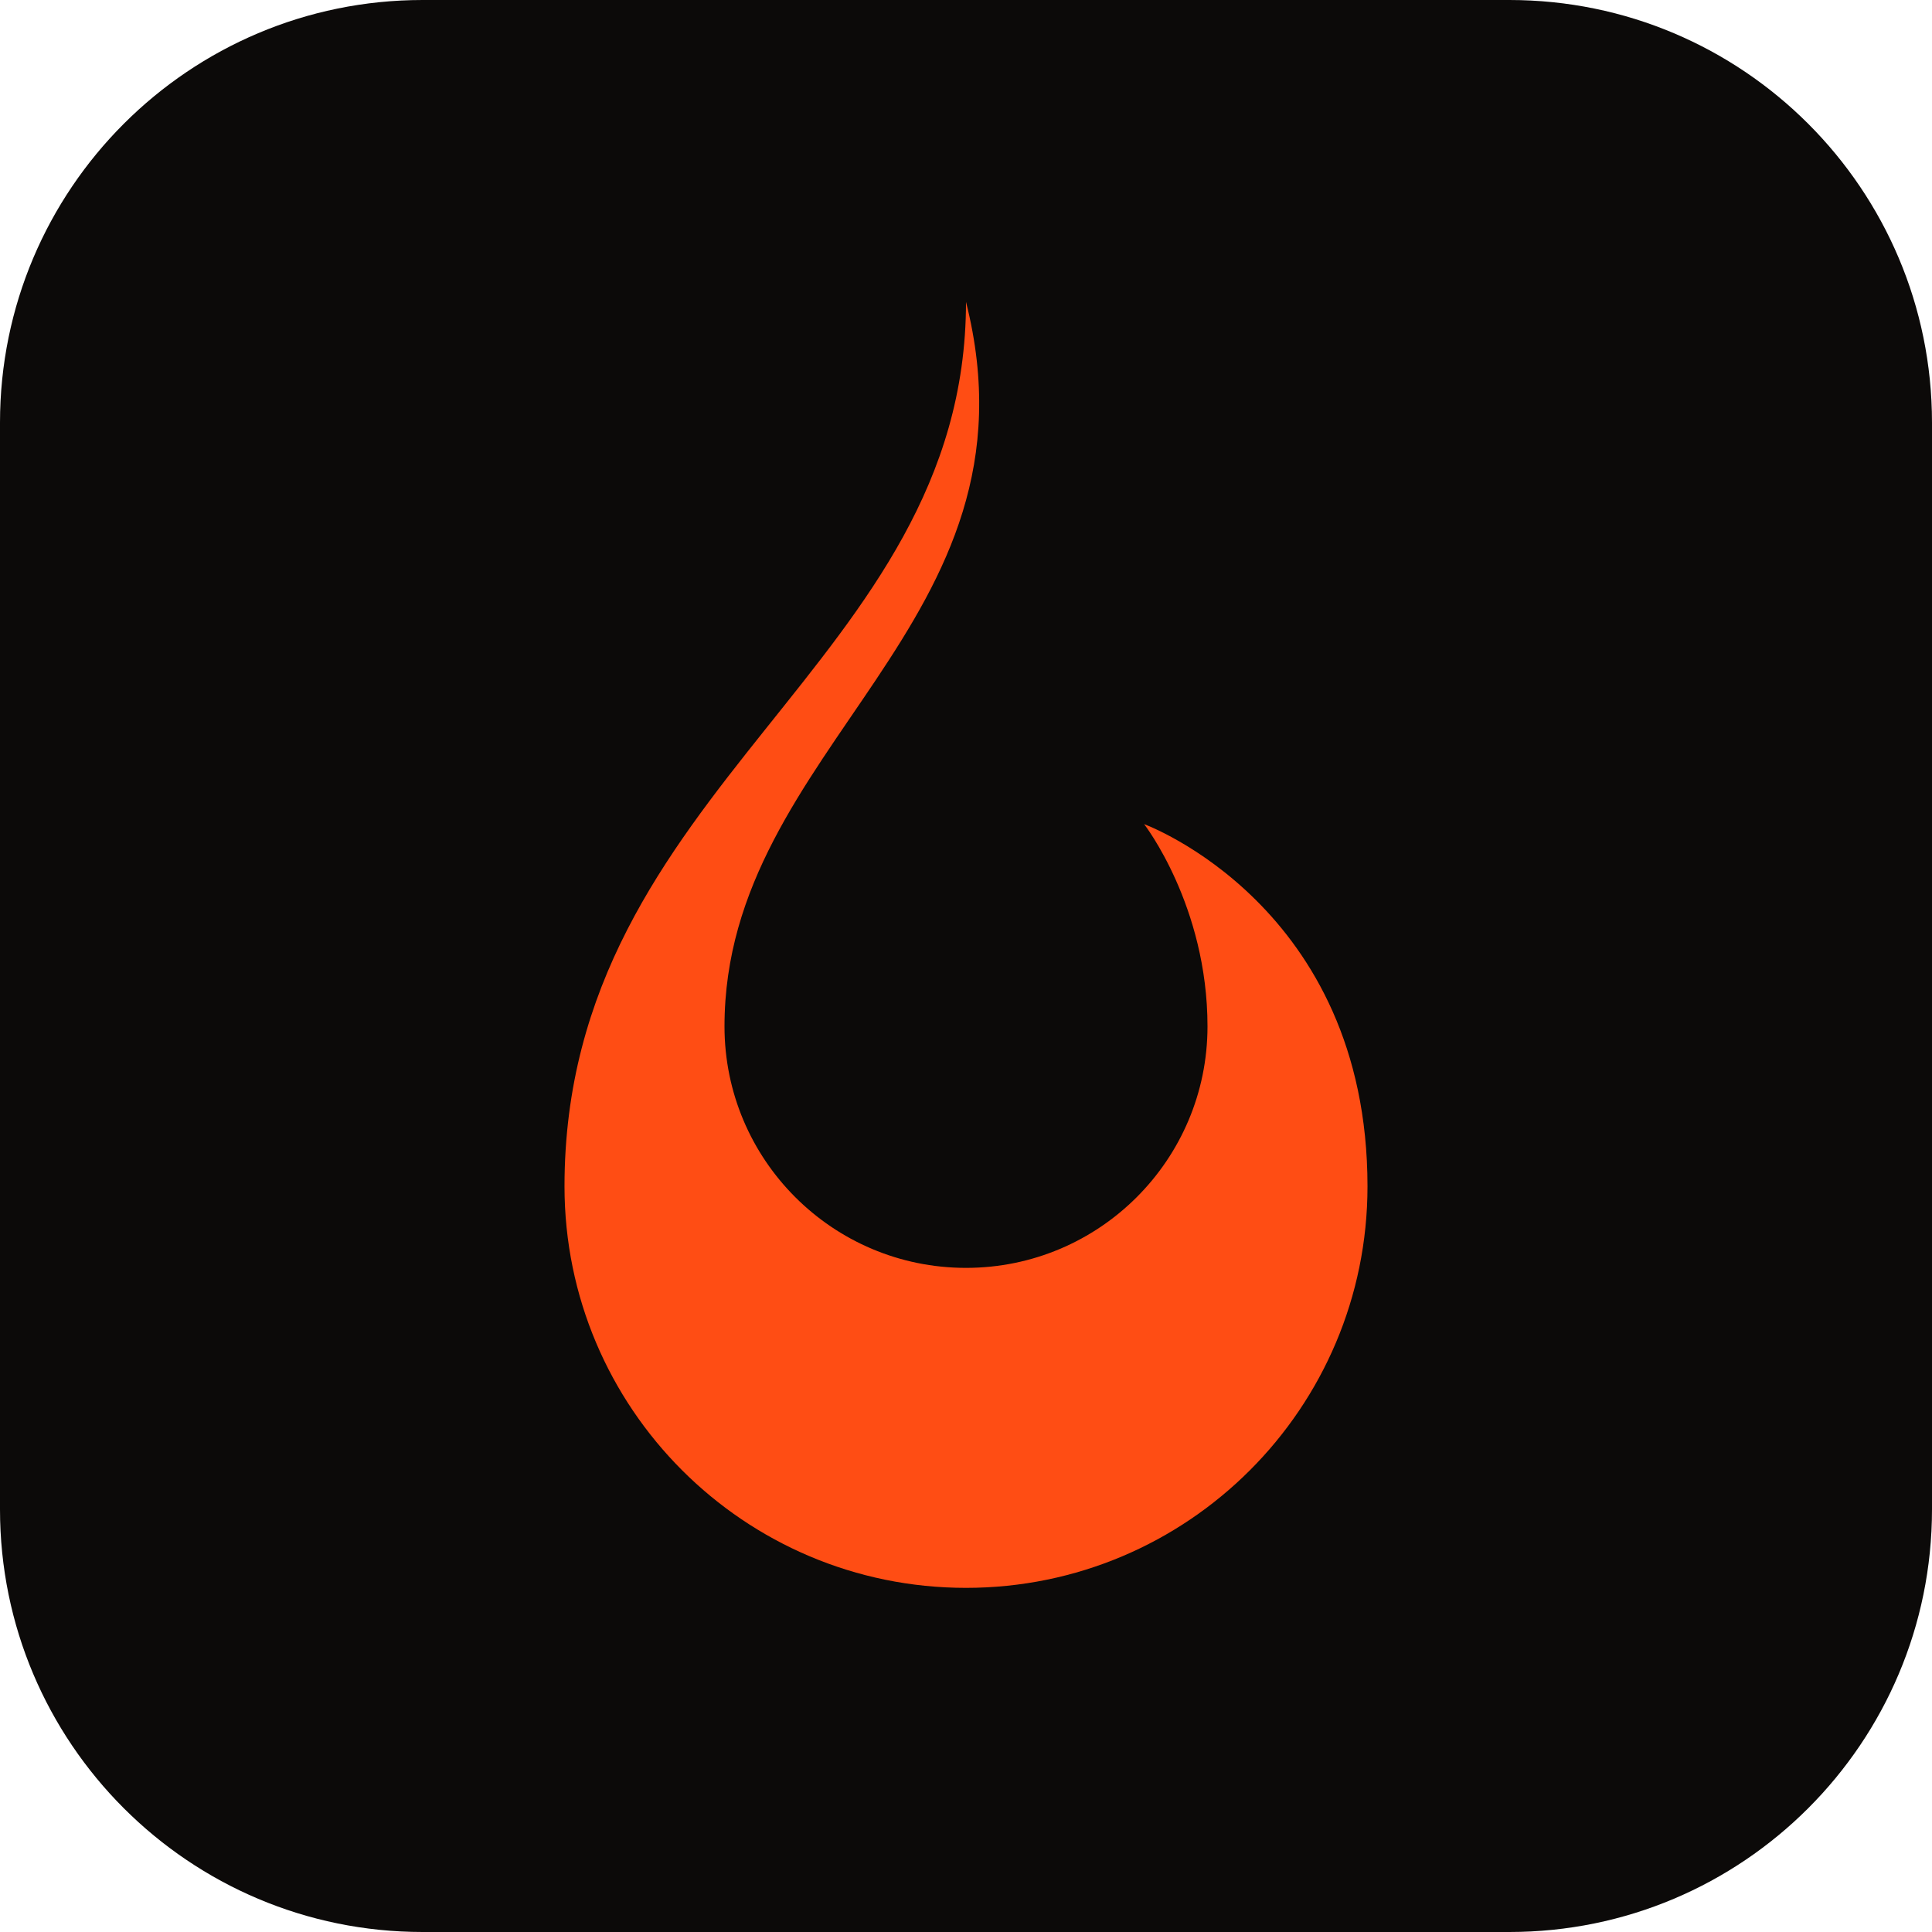
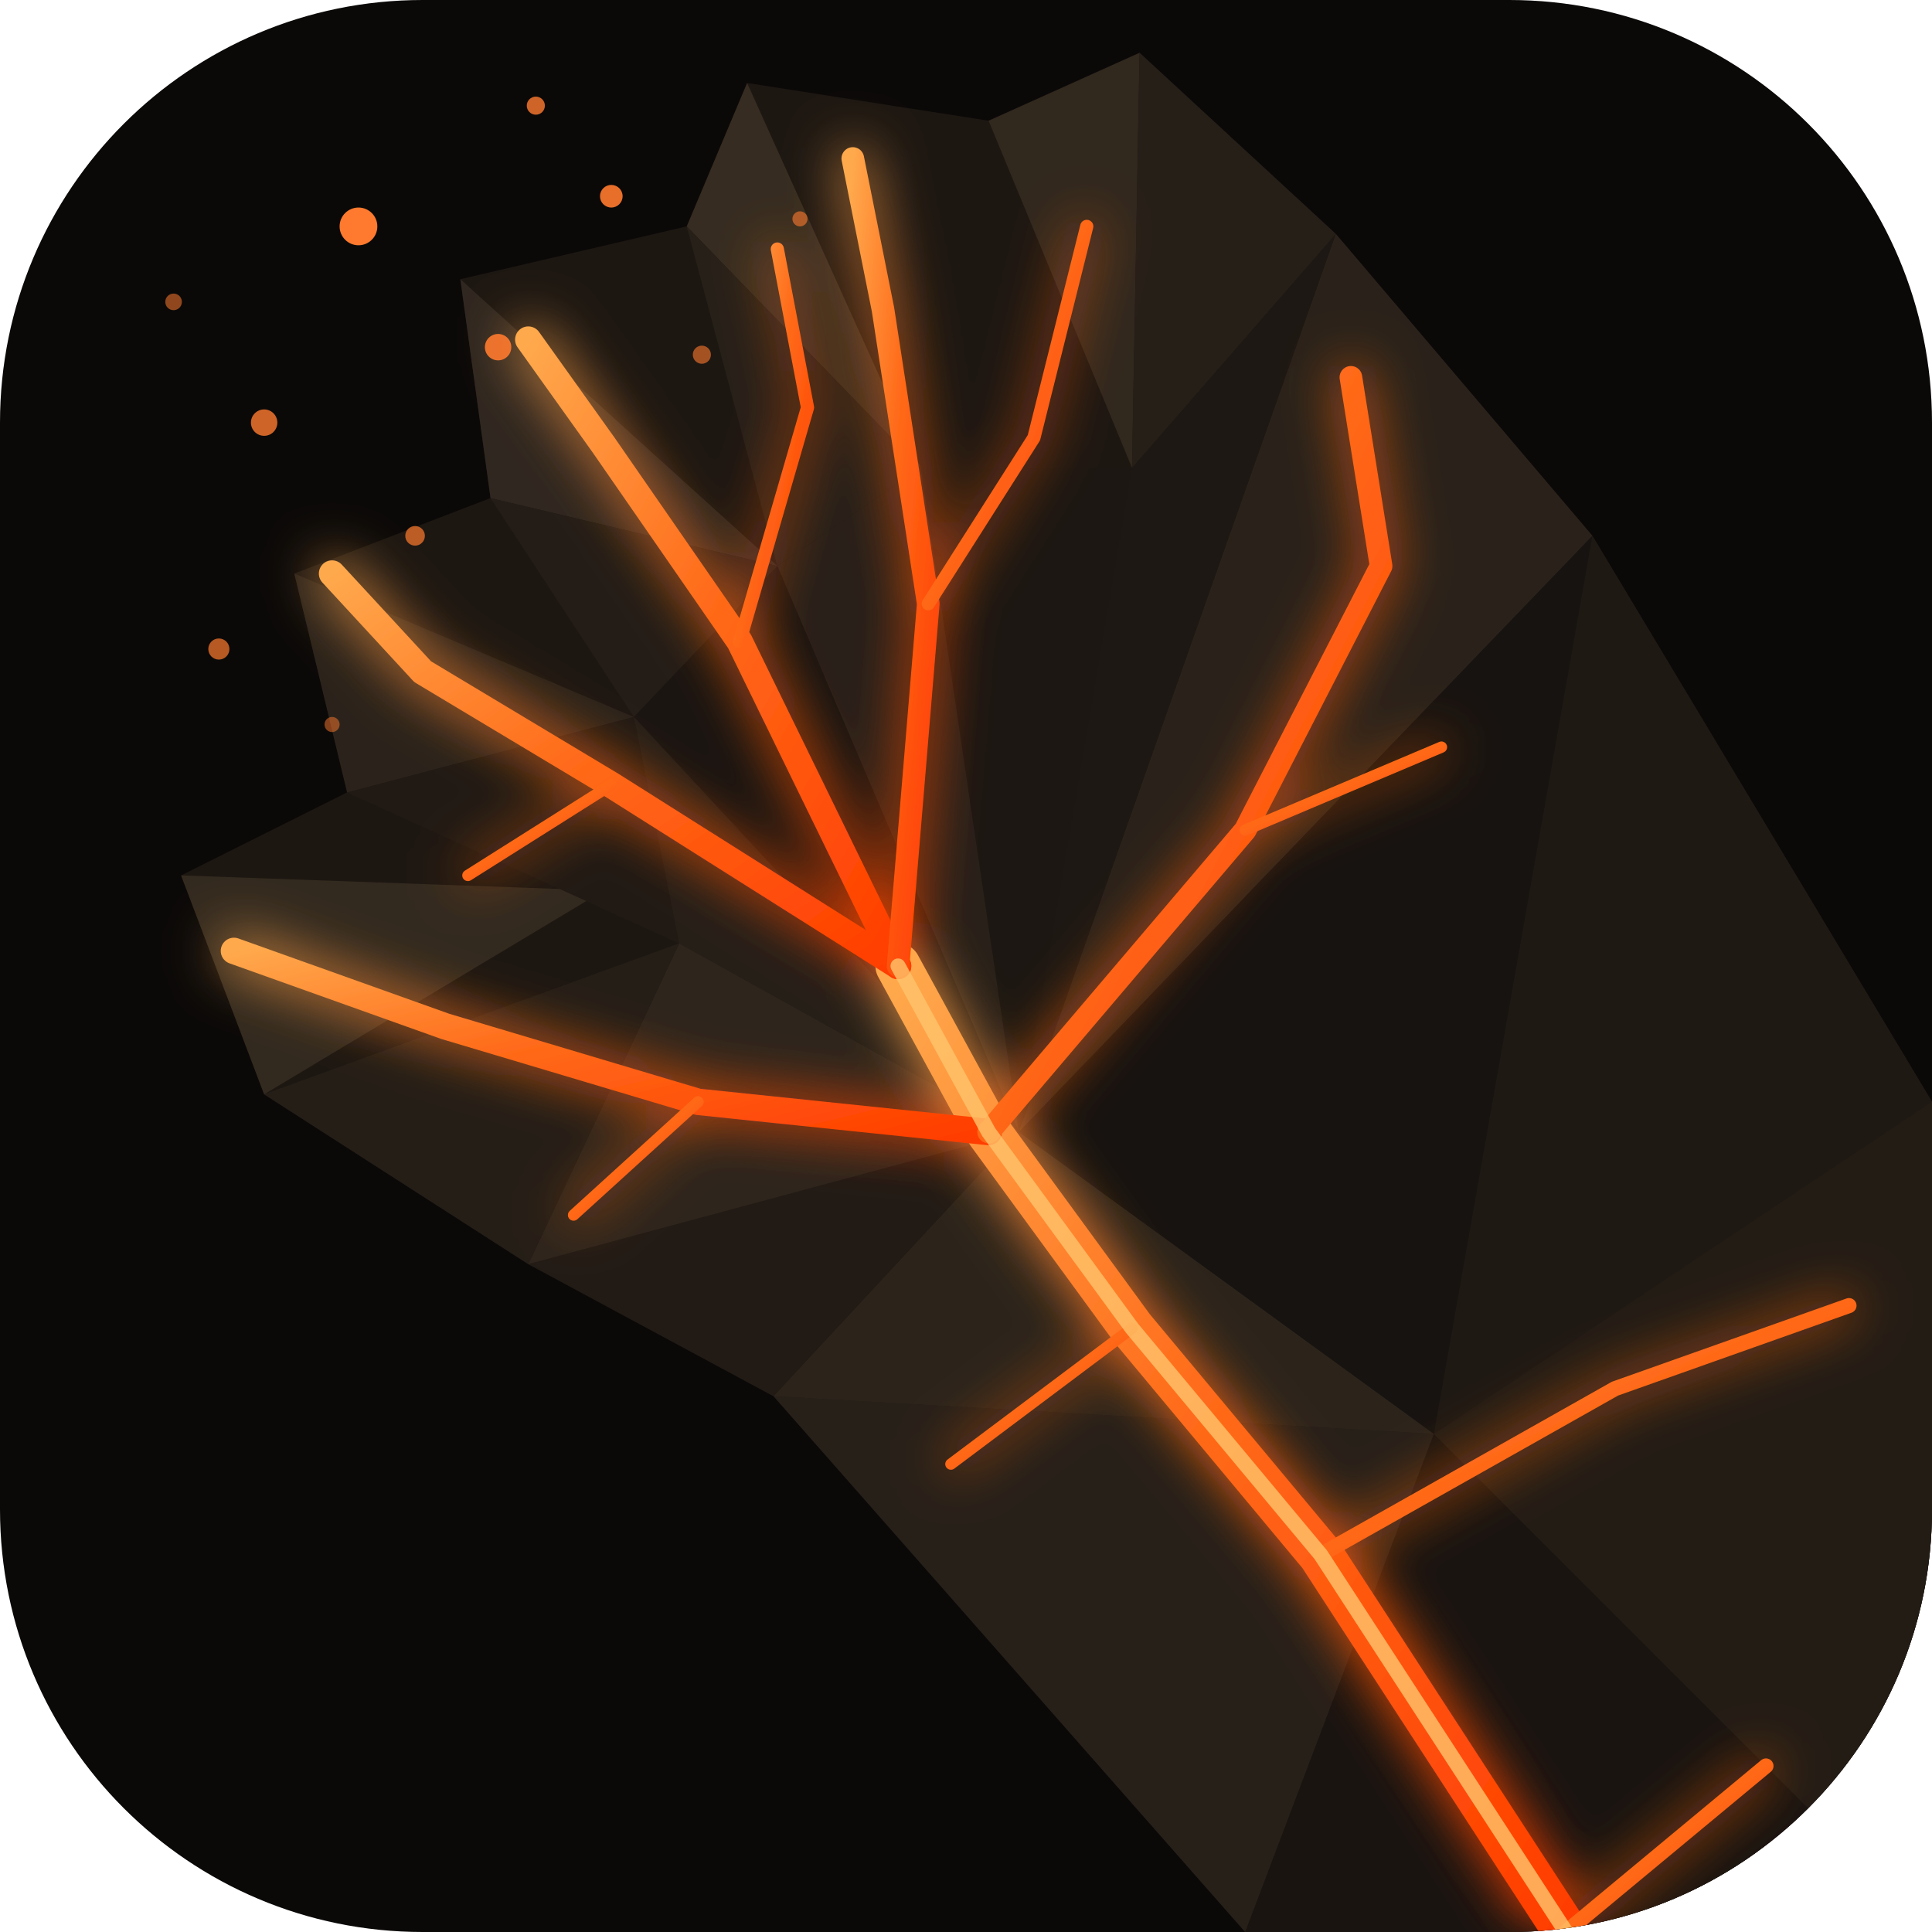
- <svg xmlns="http://www.w3.org/2000/svg" viewBox="0 0 64 64">
-   <rect width="64" height="64" rx="14" fill="#0C0A09" />
-   <path d="M32 10c2.7 10.7-8 14.7-8 24a8 8 0 0016 0c0-4-2.1-6.7-2.1-6.7S45.3 30 45.3 39.3A13.3 13.3 0 0118.7 39.3C18.7 26 32 22 32 10z" fill="#FF4D14" />
+ <svg xmlns="http://www.w3.org/2000/svg" viewBox="0 0 512 512">
+   <defs>
+     <clipPath id="bg">
+       <rect width="512" height="512" rx="112" />
+     </clipPath>
+     <clipPath id="fist">
+       <path d="M330 512 L205 370 L140 335 L70 290 L48 232 L92 210 L78 152 L130 132 L122 74 L182 60 L198 22 L262 32 L302 14 L354 62 L422 142 L512 292 L512 512 Z" />
+     </clipPath>
+     <linearGradient id="lava" x1="1" y1="1" x2="0" y2="0">
+       <stop offset="0%" stop-color="#FF3D00" />
+       <stop offset="55%" stop-color="#FF6B1A" />
+       <stop offset="100%" stop-color="#FFA94D" />
+     </linearGradient>
+     <filter id="glow" x="-40%" y="-40%" width="180%" height="180%">
+       <feGaussianBlur stdDeviation="7" result="b" />
+       <feMerge>
+         <feMergeNode in="b" />
+         <feMergeNode in="SourceGraphic" />
+       </feMerge>
+     </filter>
+   </defs>
+   <g clip-path="url(#bg)">
+     <rect width="512" height="512" fill="#0B0908" />
+     <path d="M330 512 L205 370 L140 335 L70 290 L48 232 L92 210 L78 152 L130 132 L122 74 L182 60 L198 22 L262 32 L302 14 L354 62 L422 142 L512 292 L512 512 Z" fill="#1D1712" />
+     <g clip-path="url(#fist)">
+       <polygon points="330,512 205,370 380,380" fill="#272019" />
+       <polygon points="380,380 512,512 330,512" fill="#191410" />
+       <polygon points="380,380 512,292 512,512" fill="#231C15" />
+       <polygon points="205,370 270,300 380,380" fill="#2C241B" />
+       <polygon points="380,380 422,142 512,292" fill="#1F1913" />
+       <polygon points="270,300 354,62 422,142" fill="#2A221A" />
+       <polygon points="270,300 380,380 422,142" fill="#171310" />
+       <polygon points="140,335 205,370 270,300" fill="#221B15" />
+       <polygon points="140,335 270,300 180,250" fill="#2E251C" />
+       <polygon points="70,290 140,335 180,250" fill="#251E17" />
+       <polygon points="48,232 70,290 160,236" fill="#332A1F" />
+       <polygon points="92,210 78,152 168,190" fill="#2B231B" />
+       <polygon points="92,210 168,190 180,250" fill="#211A14" />
+       <polygon points="130,132 122,74 206,150" fill="#302720" />
+       <polygon points="130,132 206,150 168,190" fill="#241D17" />
+       <polygon points="182,60 198,22 244,124" fill="#362C21" />
+       <polygon points="182,60 244,124 206,150" fill="#272019" />
+       <polygon points="262,32 302,14 300,124" fill="#31281E" />
+       <polygon points="302,14 354,62 300,124" fill="#261F18" />
+       <polygon points="244,124 300,124 270,300" fill="#1C1712" />
+       <polygon points="206,150 244,124 270,300" fill="#282019" />
+       <polygon points="168,190 206,150 270,300" fill="#1A1511" />
+       <polygon points="180,250 168,190 270,300" fill="#261F18" />
+       <polygon points="300,124 354,62 270,300" fill="#1D1813" />
+     </g>
+     <g fill="none" stroke="url(#lava)" stroke-linecap="round" stroke-linejoin="round" filter="url(#glow)">
+       <path d="M415 512 L350 412 L300 352 L262 300 L238 256" stroke-width="12" />
+       <path d="M262 300 L185 292 L118 272 L62 252" stroke-width="7" />
+       <path d="M185 292 L152 322" stroke-width="3" />
+       <path d="M238 256 L162 208 L112 178 L88 152" stroke-width="7" />
+       <path d="M162 208 L124 232" stroke-width="3" />
+       <path d="M238 256 L196 170 L160 118 L140 90" stroke-width="7" />
+       <path d="M196 170 L214 108 L206 66" stroke-width="3.5" />
+       <path d="M238 256 L246 160 L234 82 L226 42" stroke-width="6" />
+       <path d="M246 160 L274 116 L288 60" stroke-width="3.5" />
+       <path d="M262 300 L330 220 L366 150 L358 100" stroke-width="6" />
+       <path d="M330 220 L382 198" stroke-width="3" />
+       <path d="M350 412 L428 368 L490 346" stroke-width="4" />
+       <path d="M415 512 L468 468" stroke-width="4" />
+       <path d="M300 352 L252 388" stroke-width="3" />
+     </g>
+     <path d="M415 512 L350 412 L300 352 L262 300 L238 256" fill="none" stroke="#FFC46B" stroke-width="4" stroke-linecap="round" stroke-linejoin="round" opacity=".8" />
+     <g fill="#FF7A2E">
+       <circle cx="95" cy="60" r="5" />
+       <circle cx="132" cy="92" r="3.5" opacity=".9" />
+       <circle cx="70" cy="112" r="3.5" opacity=".8" />
+       <circle cx="162" cy="52" r="3" opacity=".9" />
+       <circle cx="110" cy="142" r="2.6" opacity=".7" />
+       <circle cx="186" cy="94" r="2.4" opacity=".6" />
+       <circle cx="58" cy="172" r="2.8" opacity=".7" />
+       <circle cx="142" cy="28" r="2.4" opacity=".8" />
+       <circle cx="212" cy="58" r="2" opacity=".6" />
+       <circle cx="88" cy="192" r="2" opacity=".5" />
+       <circle cx="46" cy="80" r="2.2" opacity=".55" />
+     </g>
+   </g>
</svg>
